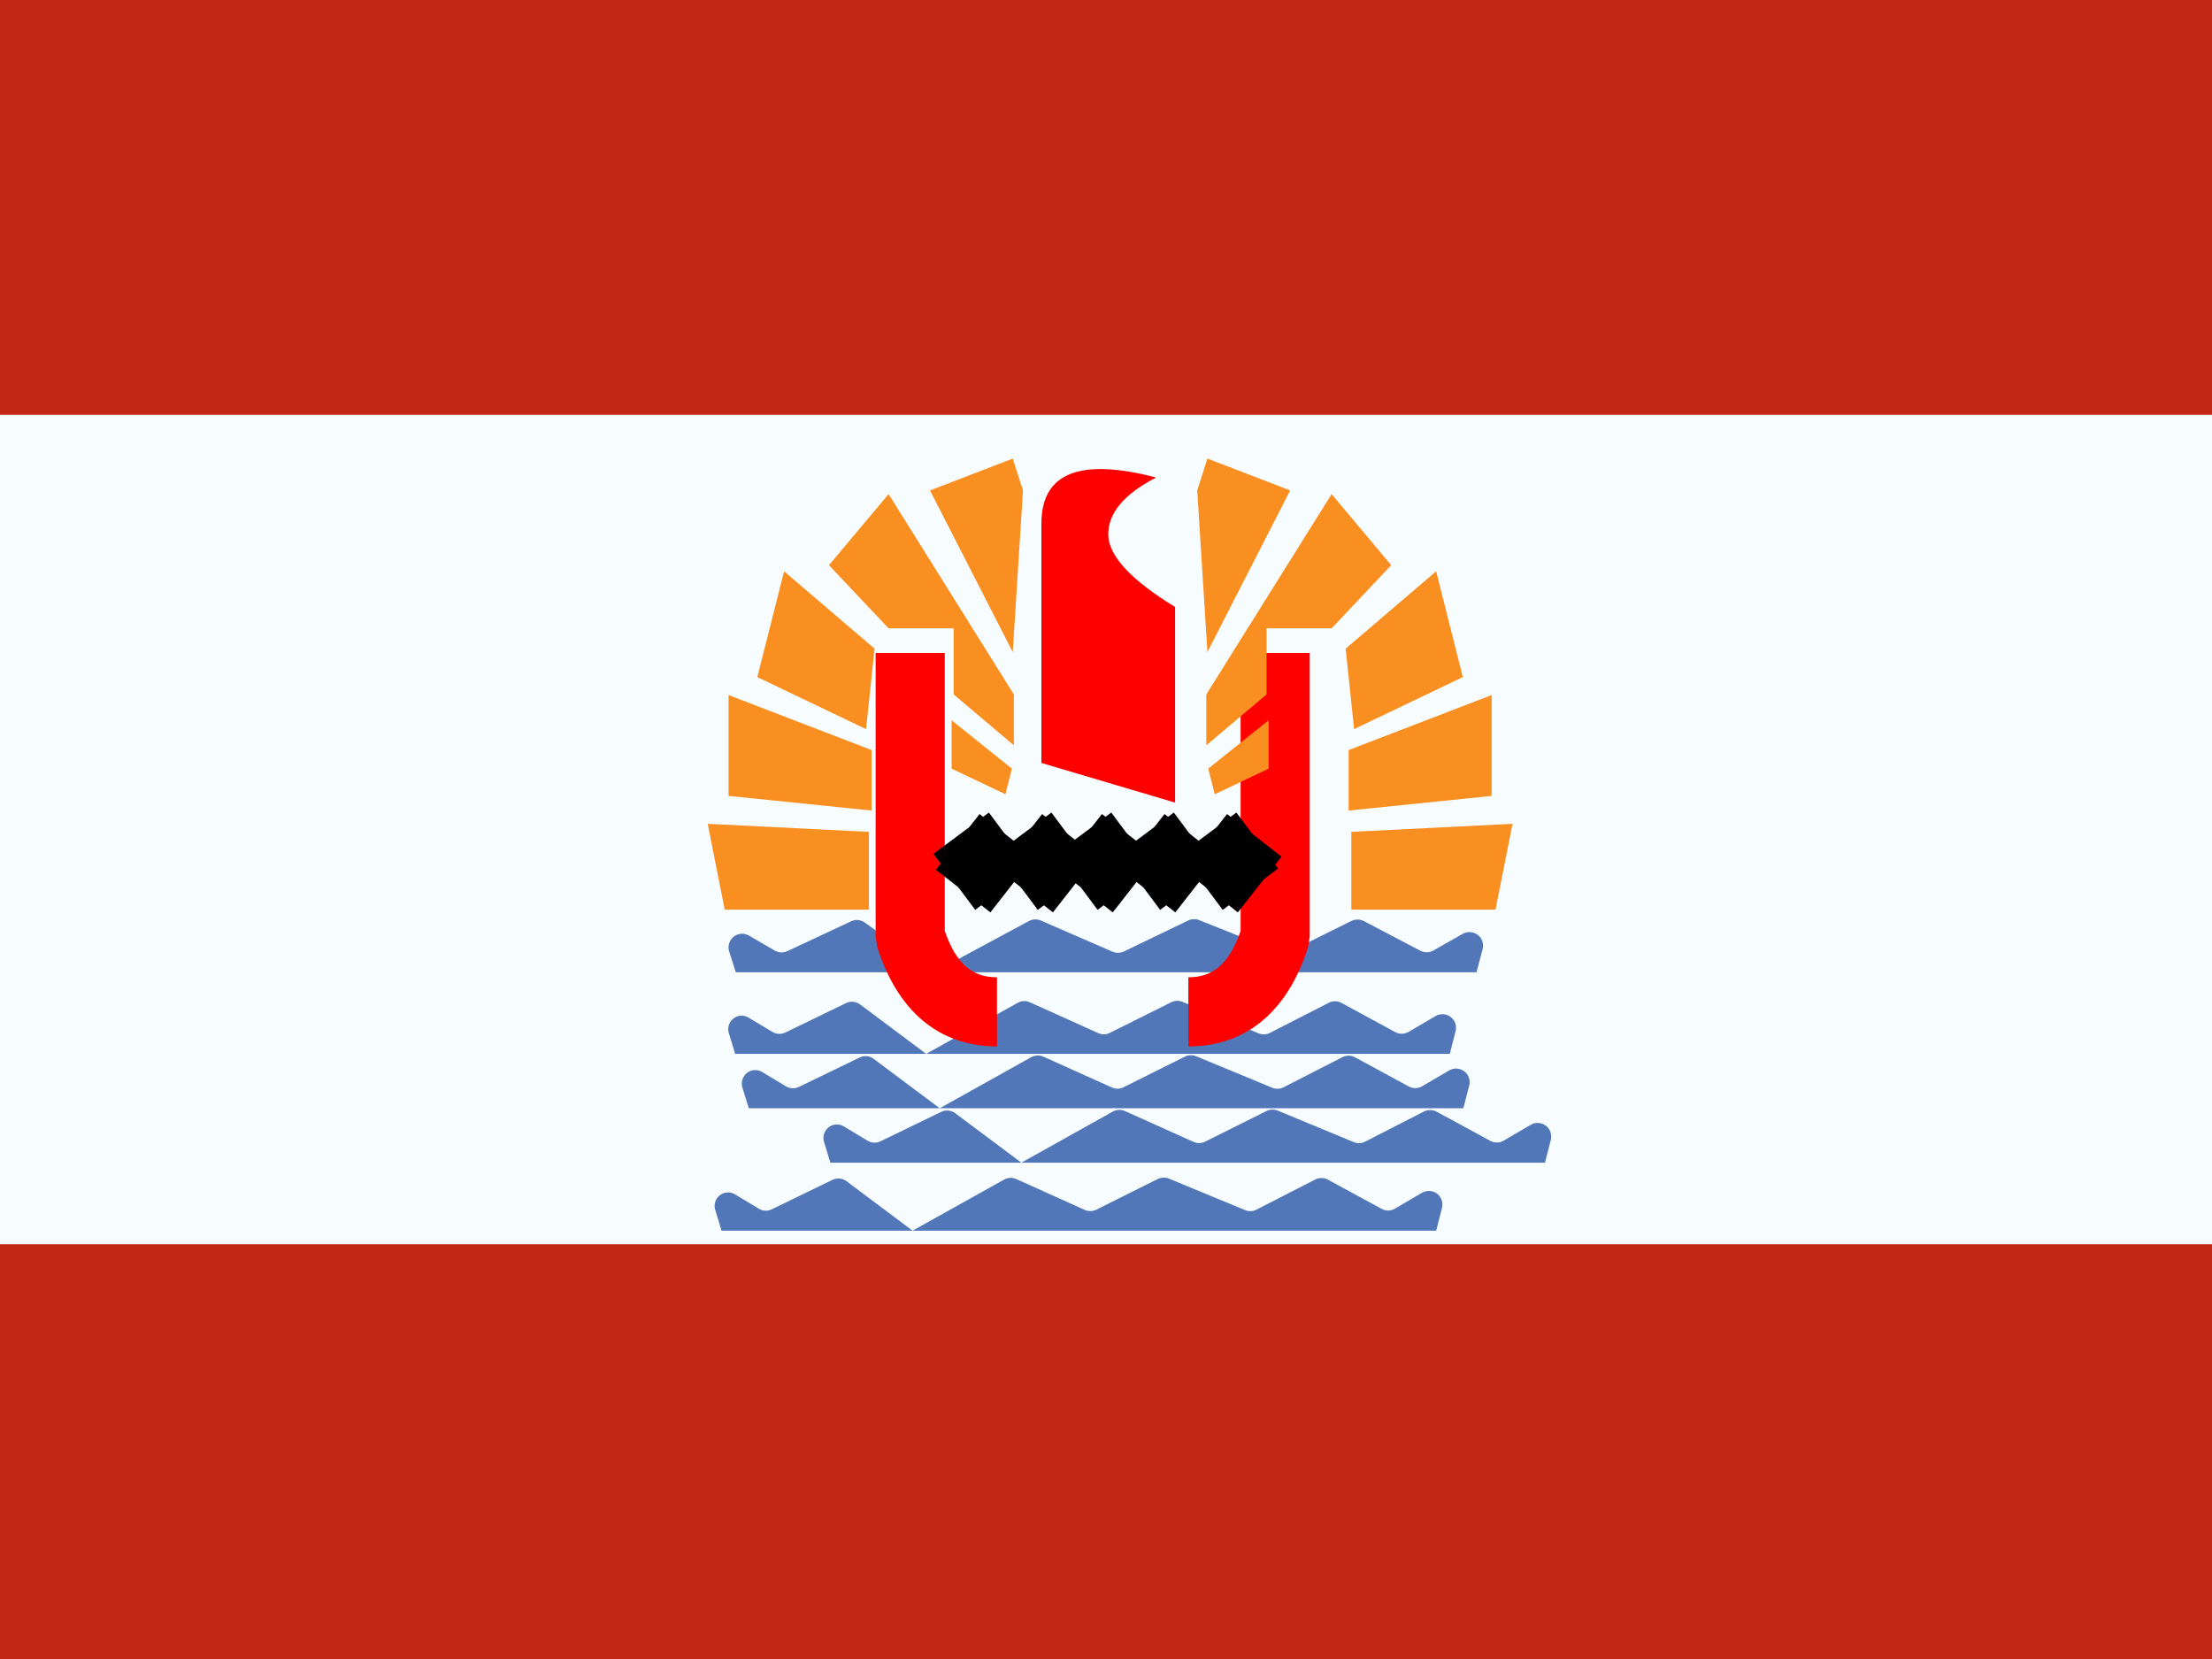
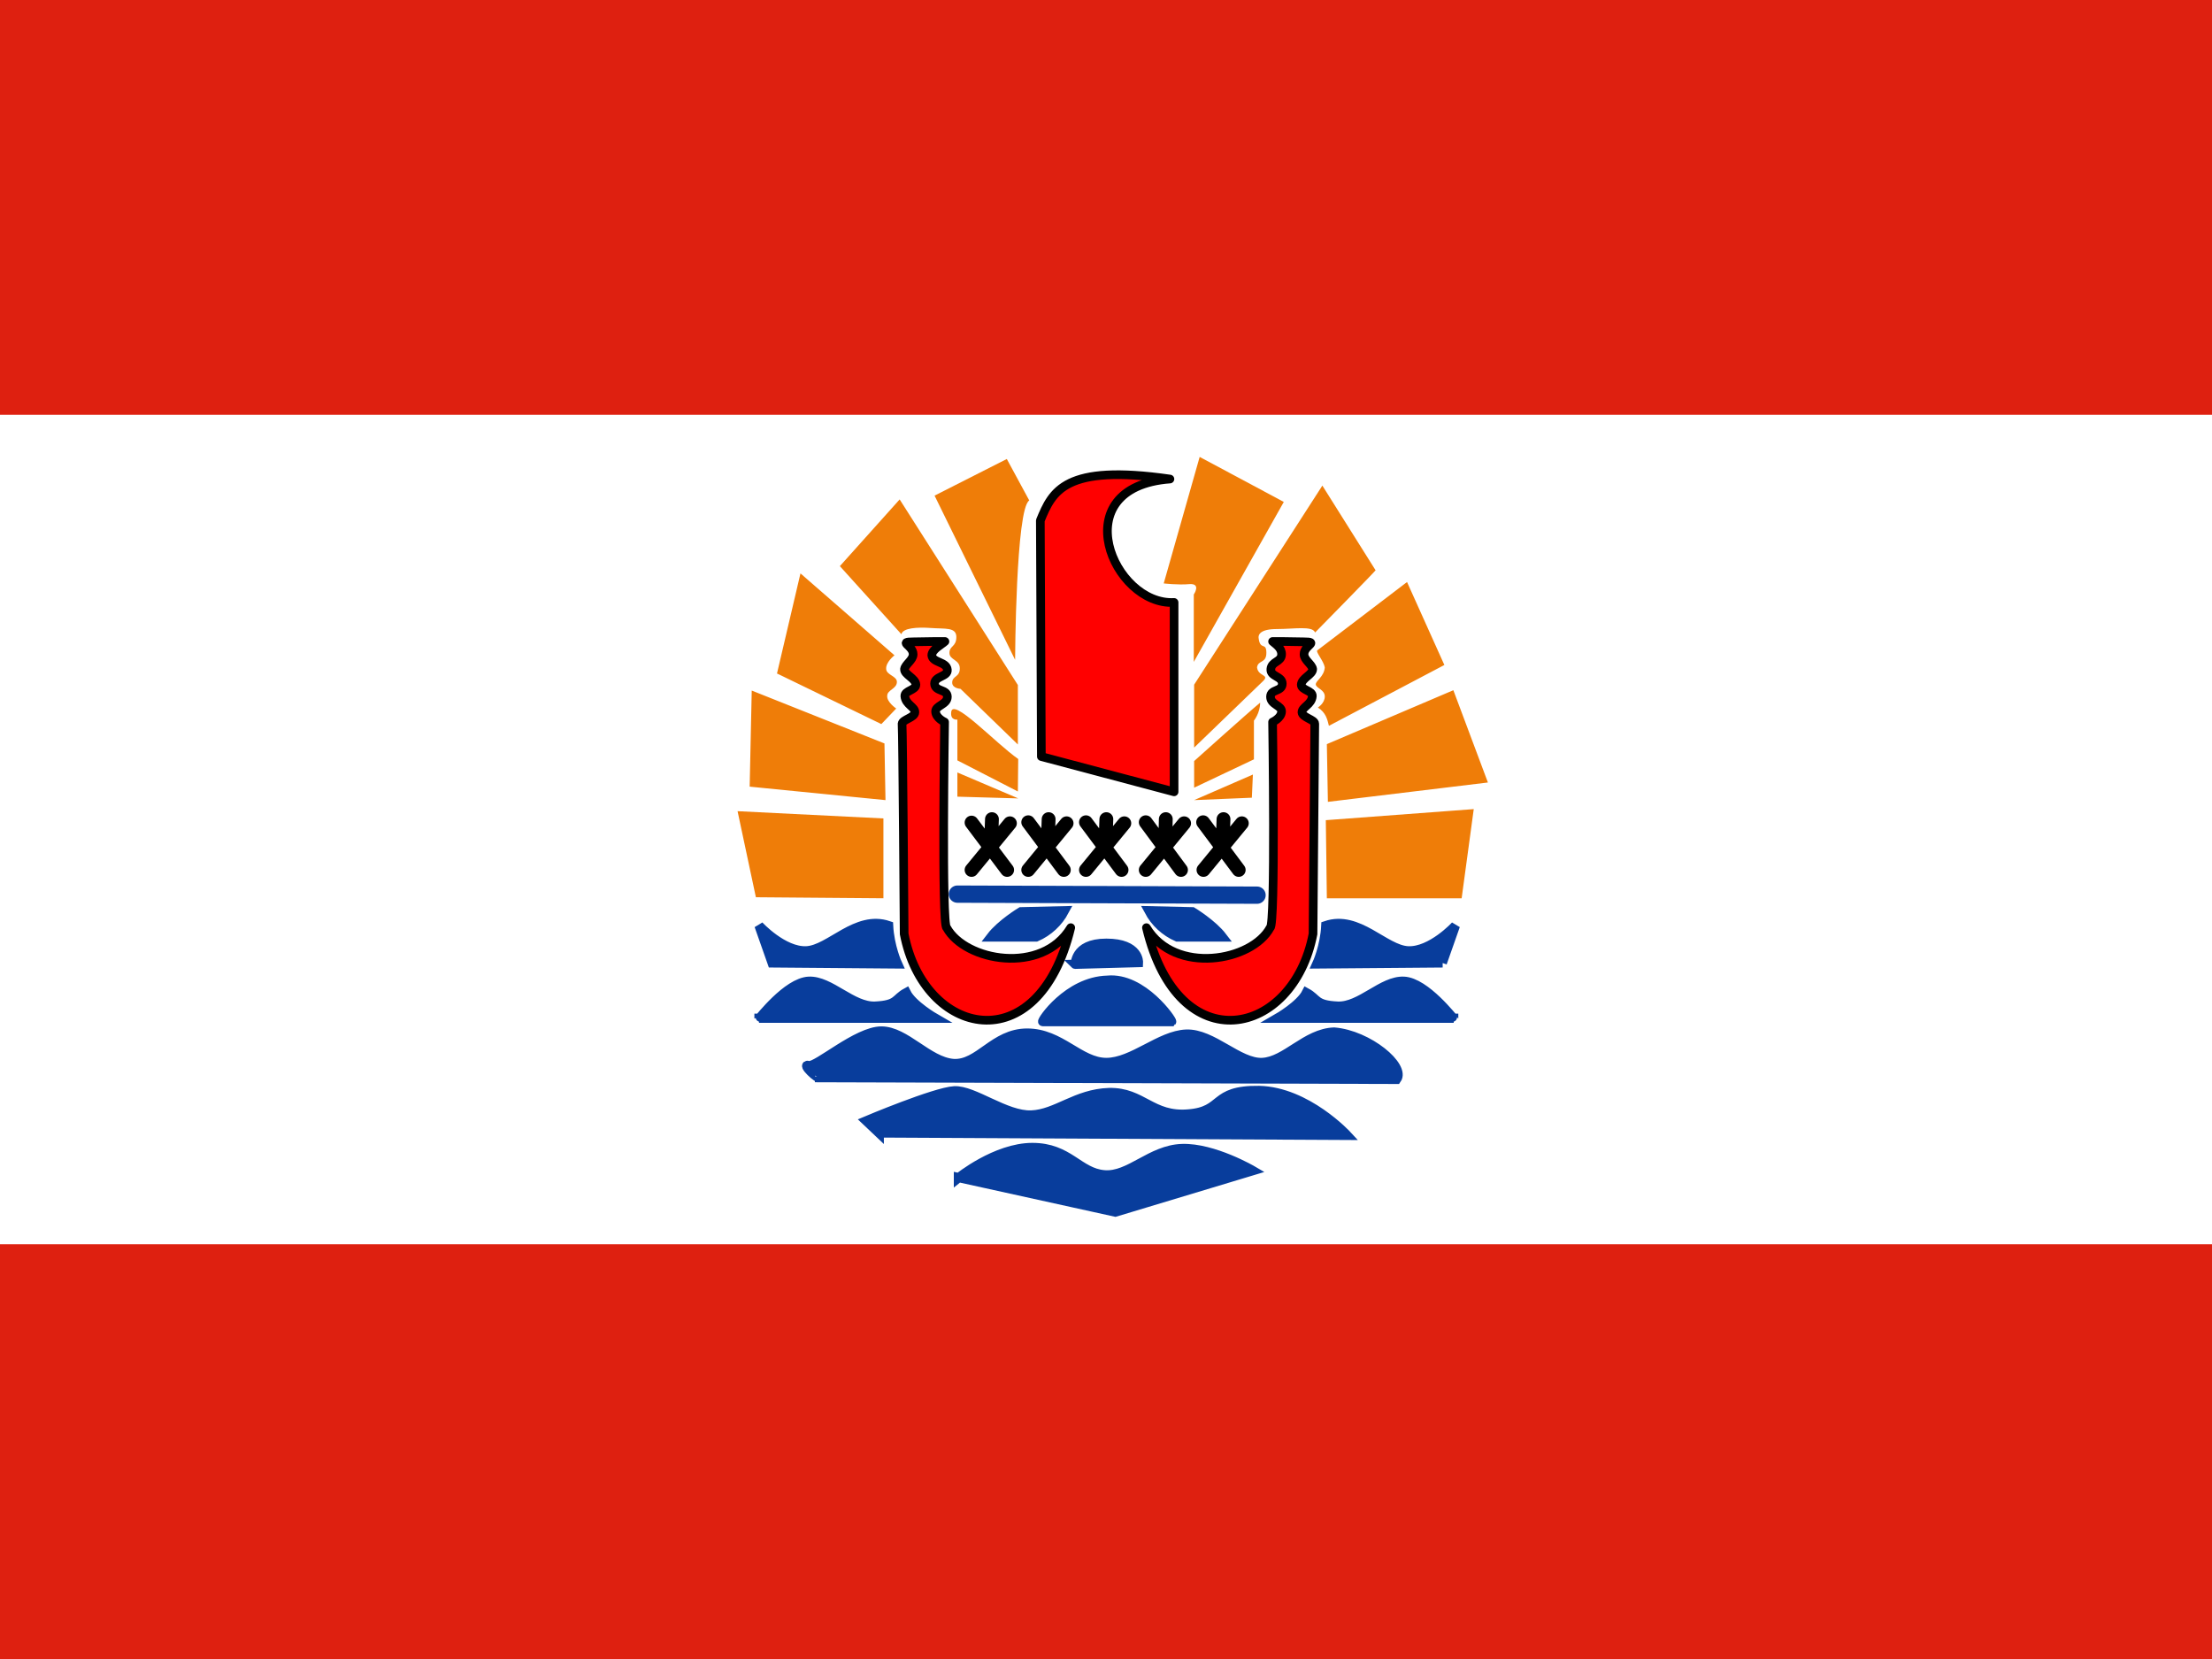
- <svg xmlns="http://www.w3.org/2000/svg" xmlns:xlink="http://www.w3.org/1999/xlink" width="32px" height="24px" viewBox="0 0 32 24" version="1.1">
+ <svg xmlns="http://www.w3.org/2000/svg" id="flag-icons-pf" viewBox="0 0 640 480">
  <defs>
-     <rect id="path-1" x="0" y="0" width="32" height="24" />
-     <rect id="path-3" x="0" y="0" width="32" height="24" />
+     <clipPath id="a">
+       <path fill-opacity=".7" d="M0 0h640v480H0z" />
+     </clipPath>
  </defs>
-   <g id="Symbols" stroke="none" stroke-width="1" fill="none" fill-rule="evenodd">
-     <g id="flag">
-       <mask id="mask-2" fill="white">
-         <use xlink:href="#path-1" />
-       </mask>
-       <g id="mask" />
-       <g id="contents" mask="url(#mask-2)">
-         <mask id="mask-4" fill="white">
-           <use xlink:href="#path-3" />
-         </mask>
-         <use id="background" fill="#F7FCFF" xlink:href="#path-3" />
-         <rect id="top" fill="#BF2714" mask="url(#mask-4)" x="0" y="0" width="32" height="6" />
-         <rect id="bottom" fill="#BF2714" mask="url(#mask-4)" x="0" y="18" width="32" height="6" />
-         <g id="mark" mask="url(#mask-4)">
-           <g transform="translate(10, 6)">
-             <g id="waves" stroke-width="1" fill="none" transform="translate(0.196721, 7.278689)">
-               <path d="M0.638,0.256 L1.012,0.473 C1.067,0.505 1.136,0.508 1.194,0.481 L2.116,0.049 C2.181,0.019 2.257,0.026 2.315,0.068 L3.311,0.787 L3.311,0.787 L4.689,0.045 C4.742,0.017 4.805,0.014 4.86,0.038 L5.898,0.489 C5.95,0.511 6.01,0.51 6.062,0.486 L6.992,0.038 C7.042,0.014 7.099,0.012 7.151,0.032 L8.302,0.492 C8.354,0.513 8.412,0.51 8.462,0.486 L9.354,0.044 C9.411,0.017 9.477,0.017 9.533,0.046 L10.351,0.475 C10.41,0.506 10.481,0.505 10.539,0.472 L10.964,0.231 C11.059,0.177 11.179,0.21 11.233,0.305 C11.258,0.35 11.265,0.403 11.252,0.452 L11.163,0.787 L11.163,0.787 L0.448,0.787 L0.352,0.486 C0.319,0.383 0.376,0.272 0.479,0.239 C0.532,0.222 0.59,0.228 0.638,0.256 Z" id="Path-57" fill="#5277B9" />
-               <path d="M0.633,1.443 L0.978,1.65 C1.035,1.684 1.105,1.687 1.165,1.658 L2.042,1.233 C2.108,1.201 2.187,1.208 2.246,1.252 L3.202,1.967 L3.202,1.967 L4.525,1.229 C4.58,1.198 4.645,1.195 4.702,1.221 L5.692,1.667 C5.746,1.691 5.808,1.69 5.86,1.663 L6.748,1.22 C6.799,1.195 6.858,1.193 6.911,1.215 L8.011,1.67 C8.065,1.692 8.125,1.69 8.176,1.663 L9.026,1.228 C9.084,1.198 9.153,1.199 9.21,1.23 L9.987,1.652 C10.048,1.685 10.121,1.684 10.181,1.649 L10.571,1.42 C10.664,1.365 10.785,1.396 10.84,1.49 C10.866,1.534 10.874,1.588 10.861,1.638 L10.777,1.967 L10.777,1.967 L0.439,1.967 L0.347,1.667 C0.315,1.564 0.373,1.455 0.475,1.423 C0.528,1.407 0.585,1.414 0.633,1.443 Z" id="Path-57" fill="#5277B9" />
-               <path d="M0.83,2.23 L1.174,2.437 C1.231,2.471 1.302,2.474 1.362,2.445 L2.239,2.02 C2.305,1.987 2.384,1.995 2.442,2.039 L3.398,2.754 L3.398,2.754 L4.722,2.015 C4.776,1.985 4.842,1.982 4.899,2.008 L5.888,2.453 C5.942,2.478 6.004,2.477 6.057,2.45 L6.945,2.007 C6.996,1.982 7.055,1.98 7.108,2.002 L8.208,2.457 C8.261,2.479 8.322,2.477 8.373,2.45 L9.223,2.015 C9.281,1.985 9.349,1.986 9.406,2.017 L10.184,2.439 C10.245,2.472 10.318,2.47 10.377,2.436 L10.767,2.207 C10.861,2.151 10.982,2.183 11.037,2.277 C11.063,2.321 11.071,2.375 11.058,2.425 L10.973,2.754 L10.973,2.754 L0.636,2.754 L0.543,2.454 C0.512,2.351 0.569,2.242 0.672,2.21 C0.725,2.194 0.782,2.201 0.83,2.23 Z" id="Path-57" fill="#5277B9" />
-               <path d="M2.01,3.016 L2.355,3.224 C2.412,3.258 2.482,3.261 2.542,3.232 L3.419,2.806 C3.485,2.774 3.564,2.782 3.623,2.826 L4.579,3.541 L4.579,3.541 L5.902,2.802 C5.957,2.772 6.022,2.769 6.079,2.795 L7.069,3.24 C7.123,3.265 7.185,3.263 7.237,3.237 L8.125,2.794 C8.176,2.769 8.236,2.767 8.288,2.788 L9.388,3.244 C9.442,3.266 9.502,3.264 9.553,3.237 L10.403,2.801 C10.461,2.772 10.53,2.773 10.587,2.804 L11.364,3.226 C11.425,3.259 11.498,3.257 11.558,3.222 L11.948,2.993 C12.042,2.938 12.162,2.97 12.217,3.063 C12.243,3.108 12.251,3.162 12.238,3.212 L12.154,3.541 L12.154,3.541 L1.816,3.541 L1.724,3.24 C1.692,3.138 1.75,3.029 1.852,2.997 C1.905,2.981 1.962,2.988 2.01,3.016 Z" id="Path-57" fill="#5277B9" />
-               <path d="M0.436,4 L0.781,4.207 C0.838,4.242 0.908,4.245 0.968,4.216 L1.845,3.79 C1.912,3.758 1.99,3.765 2.049,3.809 L3.005,4.525 L3.005,4.525 L4.329,3.786 C4.383,3.756 4.449,3.753 4.505,3.778 L5.495,4.224 C5.549,4.248 5.611,4.247 5.664,4.221 L6.551,3.778 C6.602,3.752 6.662,3.75 6.714,3.772 L7.815,4.227 C7.868,4.25 7.928,4.247 7.98,4.221 L8.829,3.785 C8.887,3.755 8.956,3.756 9.013,3.787 L9.791,4.209 C9.851,4.242 9.925,4.241 9.984,4.206 L10.374,3.977 C10.468,3.922 10.588,3.953 10.643,4.047 C10.67,4.092 10.677,4.145 10.664,4.195 L10.58,4.525 L10.58,4.525 L0.242,4.525 L0.15,4.224 C0.118,4.121 0.176,4.012 0.278,3.981 C0.331,3.964 0.389,3.971 0.436,4 Z" id="Path-57" fill="#5277B9" />
-             </g>
-             <g id="boat" stroke-width="1" fill="none" transform="translate(3.147541, 0.590164)">
-               <path d="M1.275,7.548 L1.275,8.548 C0.431,8.548 -0.167,8.029 -0.457,7.109 L-0.48,6.958 L-0.48,2.856 L0.52,2.856 L0.52,6.878 C0.686,7.358 0.921,7.548 1.275,7.548 Z" id="Path-59" fill="#FF0000" fill-rule="nonzero" />
-               <path d="M5.8,7.548 L5.8,8.548 C4.955,8.548 4.358,8.029 4.067,7.109 L4.044,6.958 L4.044,2.856 L5.044,2.856 L5.044,6.878 C5.211,7.358 5.445,7.548 5.8,7.548 Z" id="Path-59" fill="#FF0000" fill-rule="nonzero" transform="translate(4.921907, 5.701732) scale(-1, 1) translate(-4.921907, -5.701732) " />
-               <path d="M3.577,0.318 C2.471,0.029 1.918,0.251 1.918,0.985 C1.918,1.718 1.918,2.872 1.918,4.447 L3.852,5.021 L3.852,2.191 C3.208,1.797 2.885,1.446 2.885,1.138 C2.885,0.83 3.116,0.557 3.577,0.318 Z" id="Path-60" fill="#FF0000" />
-             </g>
-             <g id="cross" stroke-width="1" fill="none" transform="translate(3.737705, 5.901639)">
-               <line x1="0.196" y1="0.989" x2="0.827" y2="0.183" id="Path-61" stroke="#000000" />
-               <line x1="0.771" y1="0.962" x2="0.167" y2="0.152" id="Path-62" stroke="#000000" />
-             </g>
-             <g id="cross" stroke-width="1" fill="none" transform="translate(4.642624, 5.901639)">
-               <line x1="0.196" y1="0.989" x2="0.827" y2="0.183" id="Path-61" stroke="#000000" />
-               <line x1="0.771" y1="0.962" x2="0.167" y2="0.152" id="Path-62" stroke="#000000" />
-             </g>
-             <g id="cross" stroke-width="1" fill="none" transform="translate(5.508197, 5.901639)">
-               <line x1="0.196" y1="0.989" x2="0.827" y2="0.183" id="Path-61" stroke="#000000" />
-               <line x1="0.771" y1="0.962" x2="0.167" y2="0.152" id="Path-62" stroke="#000000" />
-             </g>
-             <g id="cross" stroke-width="1" fill="none" transform="translate(6.413116, 5.901639)">
-               <line x1="0.196" y1="0.989" x2="0.827" y2="0.183" id="Path-61" stroke="#000000" />
-               <line x1="0.771" y1="0.962" x2="0.167" y2="0.152" id="Path-62" stroke="#000000" />
-             </g>
-             <g id="cross" stroke-width="1" fill="none" transform="translate(7.318032, 5.901639)">
-               <line x1="0.196" y1="0.989" x2="0.827" y2="0.183" id="Path-61" stroke="#000000" />
-               <line x1="0.771" y1="0.962" x2="0.167" y2="0.152" id="Path-62" stroke="#000000" />
-             </g>
-             <path d="M0.238,5.918 L2.57,6.034 L2.57,7.159 L0.484,7.159 L0.238,5.918 Z M11.881,5.918 L11.635,7.159 L9.549,7.159 L9.549,6.034 L11.881,5.918 Z M0.54,4.055 L2.609,4.851 L2.609,5.726 L0.54,5.514 L0.54,4.055 Z M11.579,4.055 L11.579,5.514 L9.51,5.726 L9.51,4.851 L11.579,4.055 Z M3.767,4.42 L4.639,5.12 L4.545,5.49 L3.767,5.12 L3.767,4.42 Z M8.352,4.42 L8.352,5.12 L7.574,5.49 L7.479,5.12 L8.352,4.42 Z M2.855,1.148 L4.667,4.046 L4.667,4.782 L3.796,4.046 L3.796,3.09 L2.855,3.09 L1.992,2.176 L2.855,1.148 Z M9.264,1.148 L10.126,2.176 L9.264,3.09 L8.323,3.09 L8.323,4.046 L7.451,4.782 L7.451,4.046 L9.264,1.148 Z M1.343,2.265 L2.652,3.384 L2.529,4.548 L0.956,3.795 L1.343,2.265 Z M10.776,2.265 L11.162,3.795 L9.589,4.548 L9.467,3.384 L10.776,2.265 Z M4.651,0.634 L4.799,1.095 L4.651,3.433 L3.454,1.095 L4.651,0.634 Z M7.467,0.634 L8.664,1.095 L7.467,3.433 L7.32,1.095 L7.467,0.634 Z" id="Combined-Shape" fill="#FA8F21" />
-           </g>
-         </g>
-       </g>
-     </g>
+   <g clip-path="url(#a)">
+     <path fill="#fff" d="M0 0h640v480H0z" />
+     <path fill="#fff" d="M80 0h480v480H80z" />
+     <path fill="#083d9c" fill-rule="evenodd" stroke="#083d9c" stroke-width="2pt" d="M277.3 340.8s10.8-8.8 21.4-8.8 13.4 7.3 20.8 7.9c7.3.6 13.4-7.3 22.5-7.6 9.1-.3 20.5 6.4 20.5 6.4l-39.8 12-45.4-10zm-22.9-13 135.4.7s-11.7-12.7-25.5-13c-13.8-.2-10 6-20.5 6.8-10.6.9-13.2-6.4-22.9-6.2-9.6.3-15.2 6.2-22.5 6.5-7.4.3-16.7-7.3-22.3-7-5.6.3-25.5 8.7-25.5 8.7l3.8 3.6zm-17.3-16 167 .5c2.7-3.8-8.2-12.9-18.1-13.7-8.2.3-14 8.5-20.8 8.8-6.8.3-14.4-8.5-22-8.2-7.6.3-15.5 8.2-23.1 8.2-7.7 0-13.2-8.5-22.9-8.5s-14 9.3-21.4 8.8c-7.3-.6-13.8-9.4-20.8-9.4s-18.7 10.5-21 10c-2.4-.7 2.9 4.3 3.1 3.4z" />
+     <path fill="red" fill-rule="evenodd" stroke="#000" stroke-linejoin="round" stroke-width="2.5" d="m301.3 218.9 38.4 10.2v-54.8c-17.6 1-32.2-33.4-1.2-35.7-30.5-4.4-34 3.5-37.5 12l.3 68.3z" />
+     <path fill="#083d9c" fill-rule="evenodd" stroke="#083d9c" stroke-linecap="round" stroke-width="5" d="m277 258.7 86.7.3" />
+     <path fill="none" stroke="#000" stroke-linecap="round" stroke-width="4" d="m281.1 238 10.3 13.7m-10.3 0 11.1-13.5M287 237l-.3 8.5m10.8-7.6 10.3 13.8m-10.3 0 11.1-13.5m-5.2-1.2-.3 8.5m11.1-7.6 10.3 13.8m-10.3 0 11.1-13.5m-5.2-1.2-.3 8.5m11.7-7.6 10.2 13.8m-10.2 0 11.1-13.5m-5.3-1.2-.2 8.5m11-7.6 10.3 13.8m-10.2 0 11.1-13.5M354 237l-.3 8.5" />
+     <path fill="#ef7d08" fill-rule="evenodd" d="m218.7 259.6 36.9.3v-23.1l-42.2-2.1 5.3 24.9zm-1.8-32 39.3 3.9-.3-16.4-38.4-15.3-.6 27.9zm8-32.7 30.1 14.6 4.3-4.5s-2.8-1.9-2.6-3.7c0-1.7 2.8-2 2.8-4 0-1.7-3-2-3.1-3.7-.2-2 2.4-4 2.4-4l-27.2-23.7-6.8 29zm198 65h-39l-.3-22.6 42.8-3.2-3.5 25.8zM384.2 232l46.3-5.6-10-26.7-36.6 15.6.3 16.7zm33.7-39.6L384.5 210c-.5-2-.9-3.8-3.2-5.3 0 0 2-1.2 2-3.2s-2.6-2.4-2.6-3.5 2.4-2.2 2.6-4.9c-.3-1.8-2.6-4.4-2.2-4.9l26-19.8 10.8 24zm-72.4 39.1 16.7-.7.3-6.7-17 7.4zm-51-.5-17.5-.5v-7l17.6 7.5zm0-2-17.5-9v-11.8s-2 .3-1.8-2c.1-4.9 12.9 8.9 19.4 13.4l-.1 9.4zm51-1.1v-7.7s15.8-14.2 19.1-16.9c0 3-1.8 5.2-1.8 5.2v11.2l-17.3 8.2zM243 163.8l17.8 19.7c.4-1.8 4.5-2.1 8.6-1.8 4 .3 7.3-.3 7.3 2.6s-2 2.5-2 4.6 3 1.9 3 4.5-2.2 2.1-2.2 4.1c0 1.7 2.4 1.8 2.4 1.8l16.6 16.1v-17.2l-34.2-53.7-17.3 19.3zm27.4-20.4 23.3 47.5s.2-43.8 4.1-46.1l-6.5-12-20.9 10.6zm101 1.9-26 46.2V172s2.2-3.2-1.2-3c-3.4.3-7.5-.2-7.5-.2l10.4-36.6 24.3 13zM398 165c-.3.5-17.5 18-17.5 18-.8-2-6-1-11-1-4.9 0-5.6 1.6-5.3 2.9.5 3.3 2.2.8 2.2 4 0 3.1-2.4 2-2.7 4.2.3 2.7 3.8 2 1.7 4l-19.9 19.2v-18.2l37.1-57.6L398 165z" />
+     <path fill="red" fill-rule="evenodd" stroke="#000" stroke-linejoin="round" stroke-width="2.5" d="M309.8 268.4c-8.3 13.8-30.6 9.7-35.9 0-1.5-.4-.6-59.5-.6-59.5s-2.5-1.1-2.6-3c-.1-1.8 3.4-2 3.4-4.3s-3.6-1.4-3.7-3.8c0-2.2 3.9-2 3.7-4-.2-2.4-4.3-2-4.5-4.2 0-1.7 3-3.2 3.8-4a61.3 61.3 0 0 1-2.8 0l-6.4.1c-4.6 0 0 1 0 3.6 0 1.7-2.3 2.9-2.5 4.3-.1 1.6 3.2 2.6 3.3 4.5 0 1.6-3.3 1.7-3.2 3.3.2 2.5 3 3.1 2.9 4.7 0 1.5-3.6 2.1-3.7 3.3.2 2.4.6 60.8.6 60.8 5.7 29.8 38.8 37.3 48.2-1.8zm21.9 0c8.3 13.8 30.6 9.7 35.8 0 1.6-.4.7-59.5.7-59.5s2.5-1.1 2.6-3c.1-1.8-3.2-2-3.2-4.3s3.4-1.4 3.4-3.8c0-2.2-3.5-2-3.3-4.2.2-2.3 3-2 3.1-4.2.1-1.9-1.7-3-2.6-3.8h2.7l6.4.1c4.5 0 0 1 0 3.6 0 1.7 2.3 2.9 2.5 4.3 0 1.6-3.2 2.6-3.3 4.5 0 1.6 3.3 1.7 3.2 3.3-.2 2.5-3 3.1-3 4.7.1 1.5 3.7 2.1 3.7 3.3l-.5 60.8c-5.7 29.8-38.9 37.3-48.2-1.8z" />
+     <path fill="#083d9c" fill-rule="evenodd" stroke="#083d9c" stroke-width="2pt" d="M301.7 295.6H339c.3-.3-8.4-13-18.6-12-11.5.3-19.3 12-18.7 12zm118.9-1h-51s6.6-3.8 8.4-7.4c3.3 1.8 2.4 3.6 9 3.9 6.6.3 12.9-7.5 19.2-7.2 6.3.3 14.4 11 14.4 10.8zm-201 0h51s-6.6-3.8-8.4-7.4c-3.3 1.8-2.4 3.6-9 3.9-6.6.3-13-7.5-19.2-7.2-6.3.3-14.4 11-14.4 10.8zm3.8-16 36.3.3s-2.3-5-2.6-11.1c-9.4-3.2-17 7-23.8 7.3-6.7.3-13.7-7.3-13.7-7.3l3.8 10.8zm194 0-36.4.3s2.3-5 2.6-11.1c9.4-3.2 17 7 23.8 7.3 6.7.3 13.7-7.3 13.7-7.3l-3.8 10.8zM311 279l18.4-.5s.3-5.6-9.3-5.6-8.8 6.4-9.1 6.1zm-11.2-7.9a17 17 0 0 0 8.2-7.6l-12.6.3s-5.8 3.5-8.7 7.3h13.1zm40.8 0a17 17 0 0 1-8.2-7.6l12.6.3s5.8 3.5 8.7 7.3h-13.1z" />
+     <path fill="#de2010" fill-rule="evenodd" d="M-40 360h720v120H-40zm0-360h720v120H-40z" />
  </g>
</svg>
